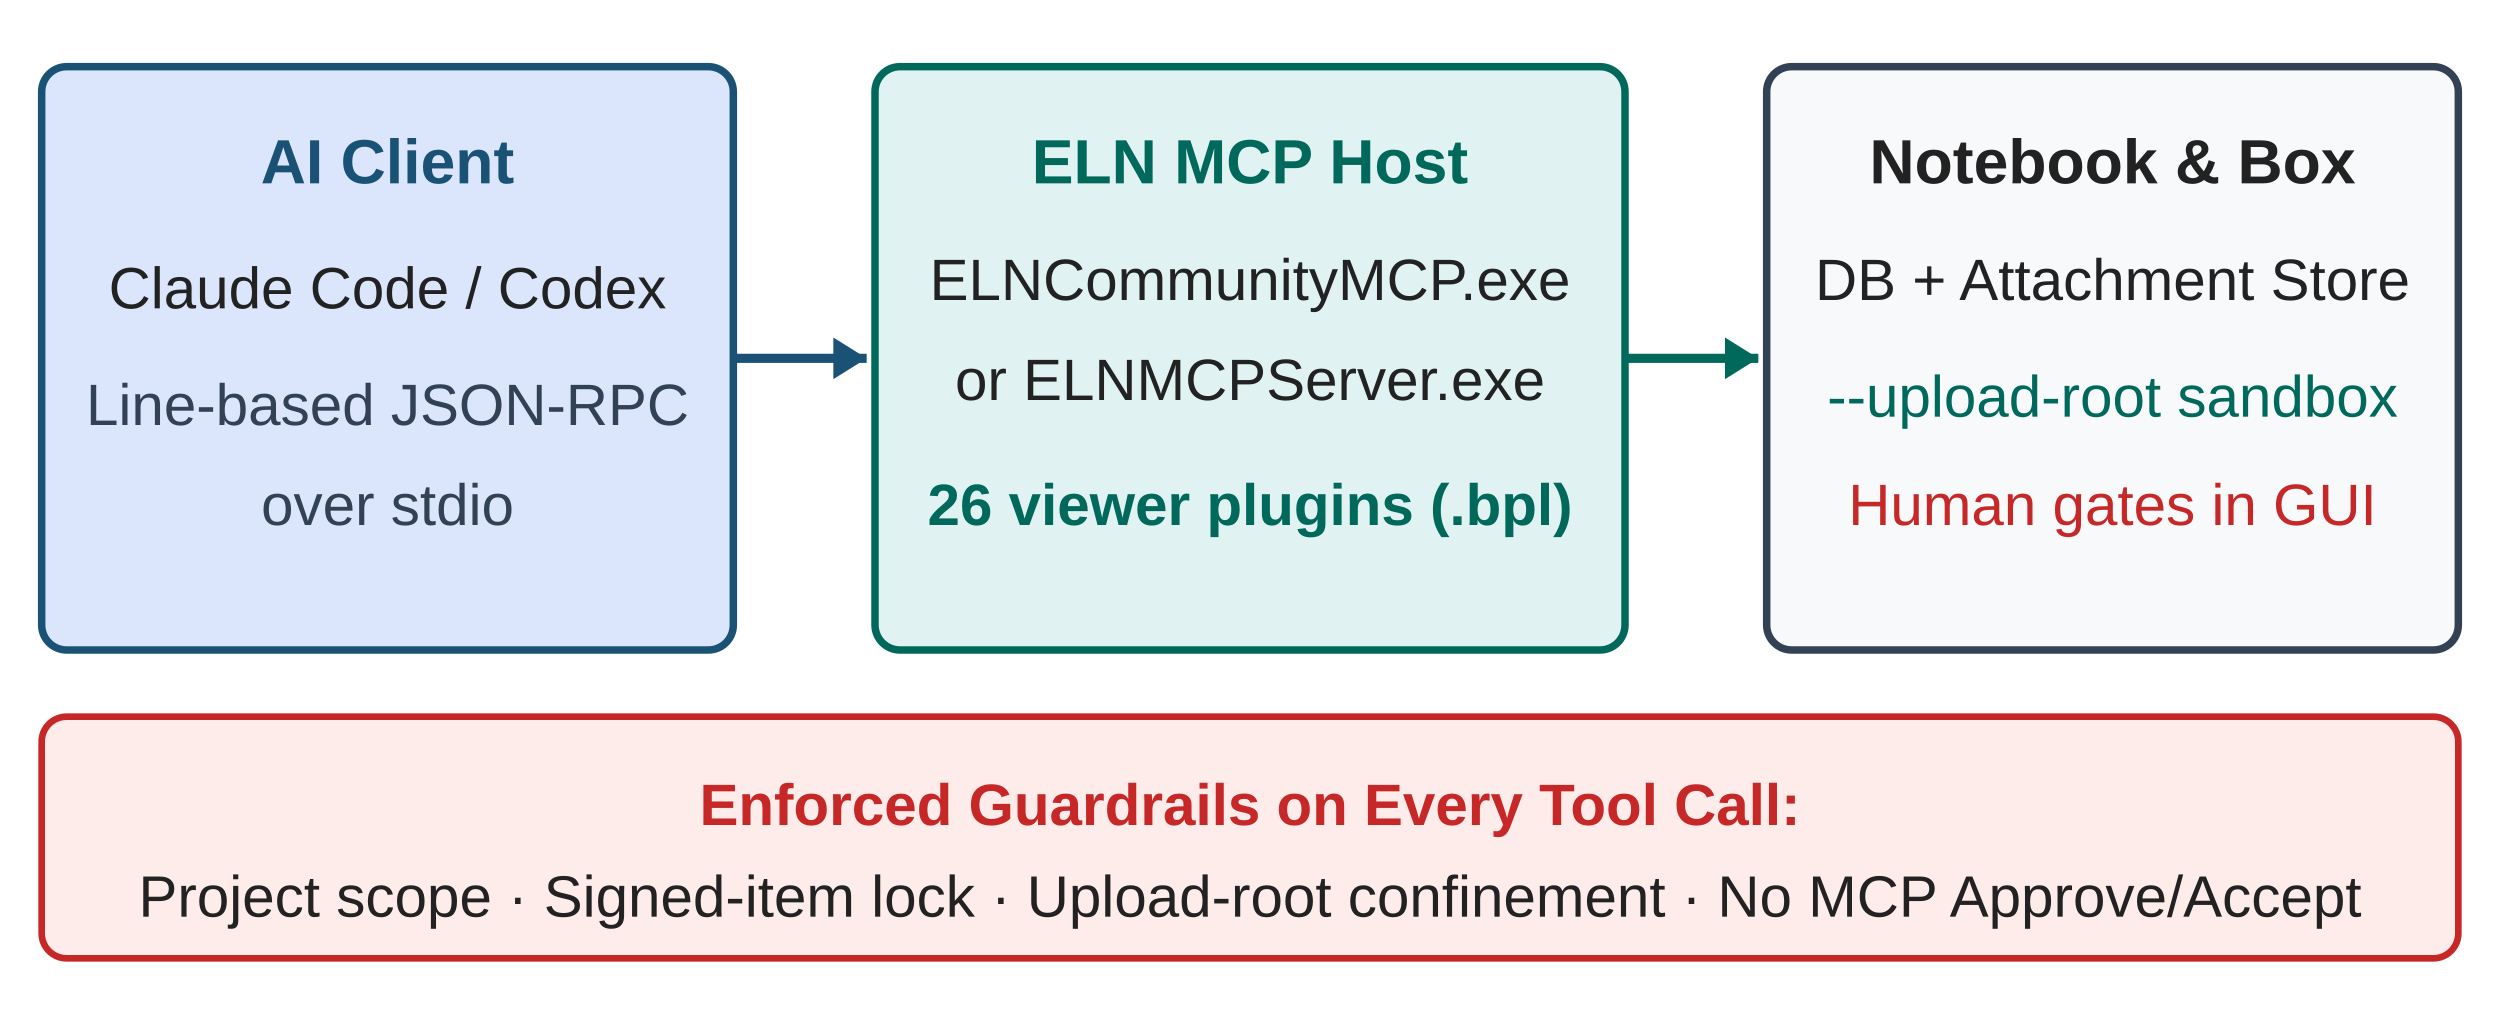
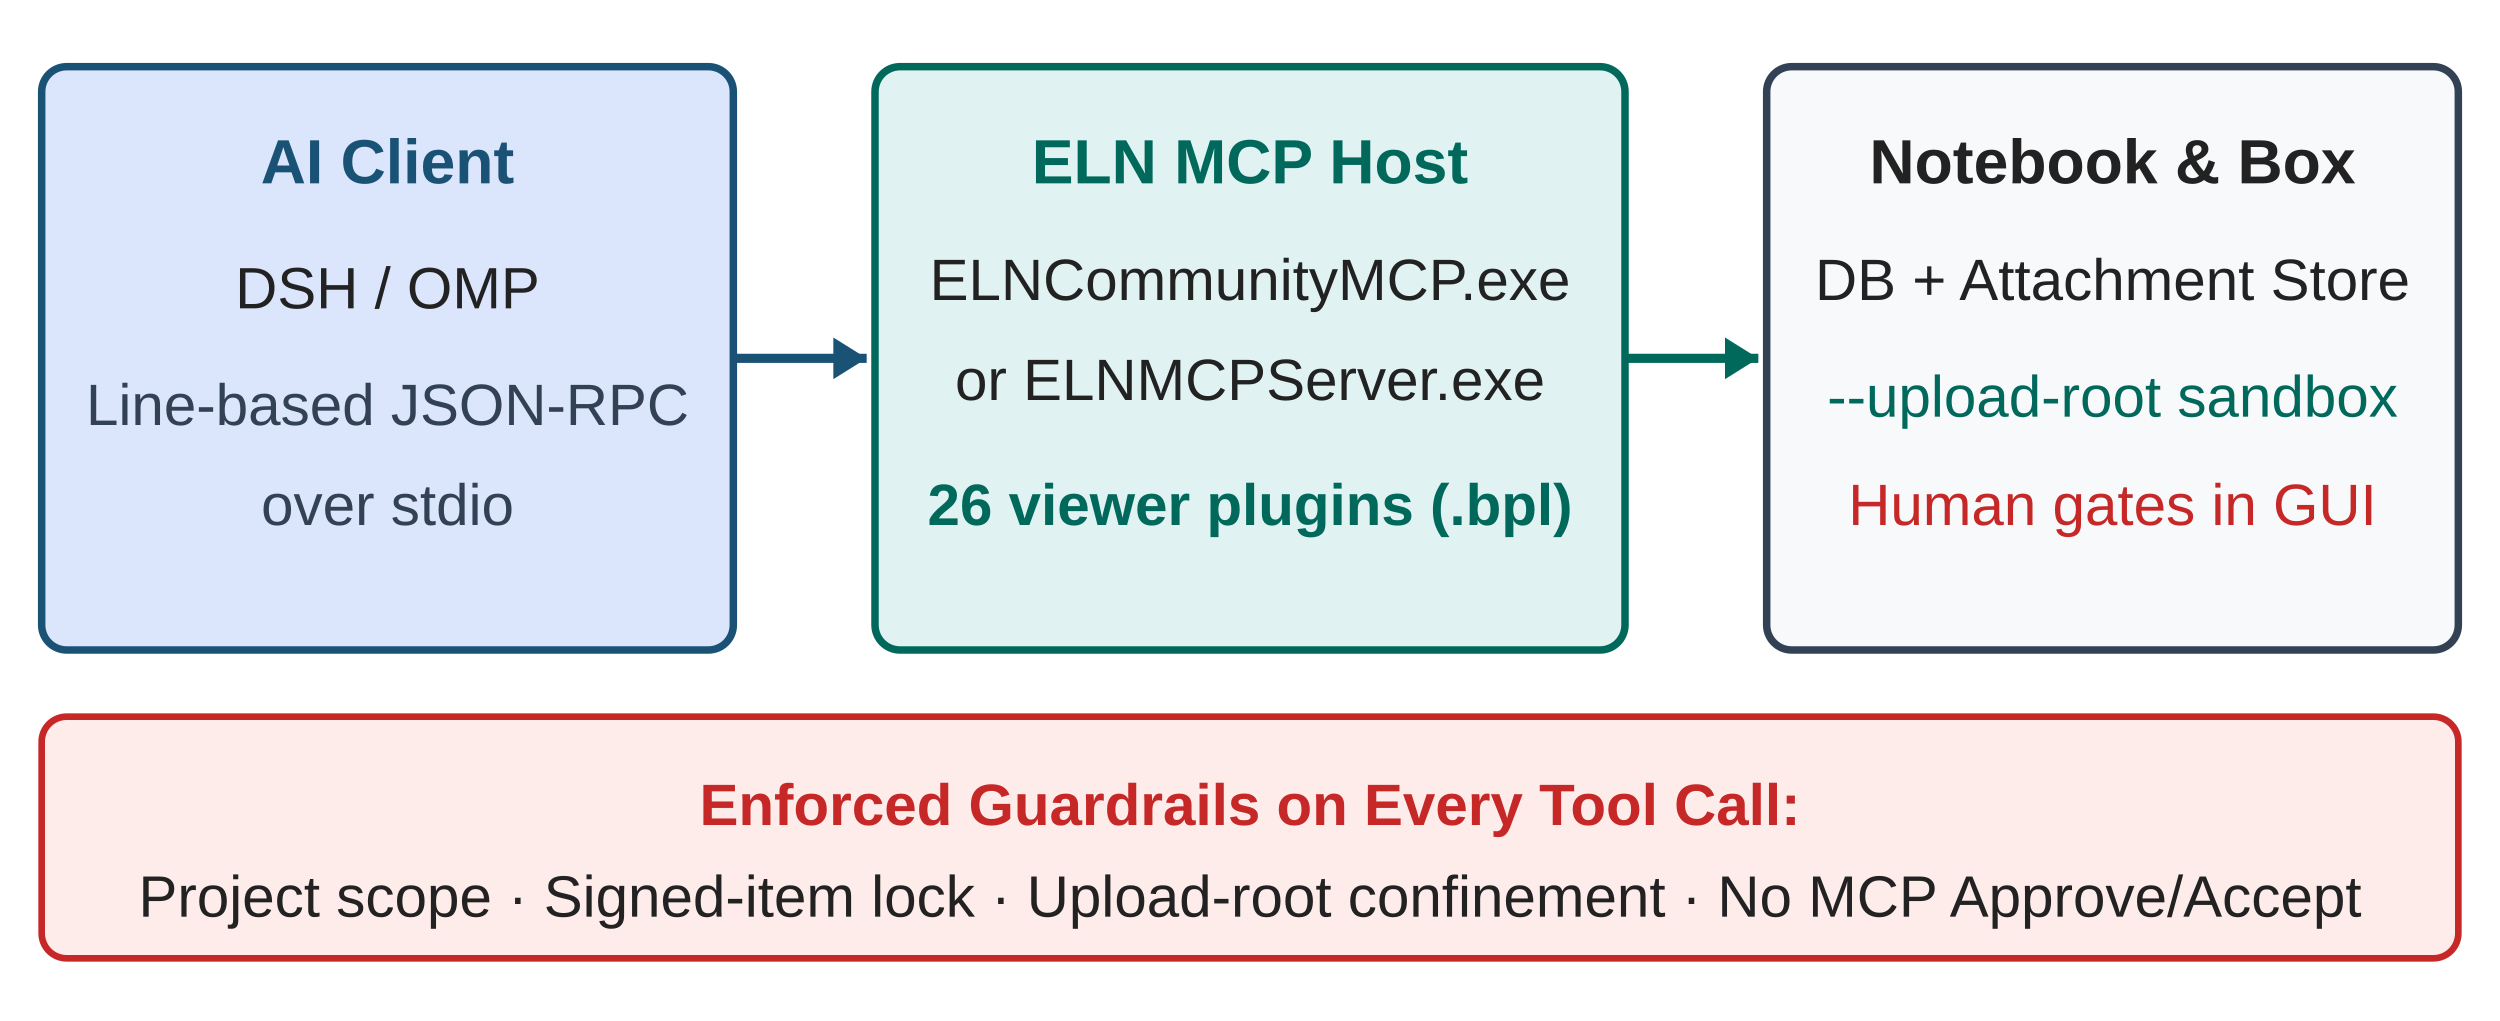
<svg xmlns="http://www.w3.org/2000/svg" viewBox="0 0 600 245" font-family="Segoe UI, Arial, sans-serif">
  <rect x="10" y="16" width="166" height="140" rx="6" fill="#dbe5fb" stroke="#1a5276" stroke-width="1.8" />
  <text x="93" y="44" text-anchor="middle" font-size="15" font-weight="700" fill="#1a5276">AI Client</text>
-   <text x="93" y="74" text-anchor="middle" font-size="14" fill="#222">Claude Code / Codex</text>
+   <text x="93" y="74" text-anchor="middle" font-size="14" fill="#222">DSH / OMP</text>
  <text x="93" y="102" text-anchor="middle" font-size="14" fill="#334155">Line-based JSON-RPC</text>
  <text x="93" y="126" text-anchor="middle" font-size="14" fill="#334155">over stdio</text>
  <line x1="176" y1="86" x2="208" y2="86" stroke="#1a5276" stroke-width="2.2" />
  <polygon points="208,86 200,81 200,91" fill="#1a5276" />
  <rect x="210" y="16" width="180" height="140" rx="6" fill="#e0f2f1" stroke="#00695c" stroke-width="1.8" />
  <text x="300" y="44" text-anchor="middle" font-size="15" font-weight="700" fill="#00695c">ELN MCP Host</text>
  <text x="300" y="72" text-anchor="middle" font-size="14" fill="#222">ELNCommunityMCP.exe</text>
  <text x="300" y="96" text-anchor="middle" font-size="14" fill="#222">or ELNMCPServer.exe</text>
  <text x="300" y="126" text-anchor="middle" font-size="14" font-weight="600" fill="#00695c">26 viewer plugins (.bpl)</text>
  <line x1="390" y1="86" x2="422" y2="86" stroke="#00695c" stroke-width="2.2" />
  <polygon points="422,86 414,81 414,91" fill="#00695c" />
  <rect x="424" y="16" width="166" height="140" rx="6" fill="#f7f9fb" stroke="#334155" stroke-width="1.8" />
  <text x="507" y="44" text-anchor="middle" font-size="15" font-weight="700" fill="#222">Notebook &amp; Box</text>
  <text x="507" y="72" text-anchor="middle" font-size="14" fill="#222">DB + Attachment Store</text>
  <text x="507" y="100" text-anchor="middle" font-size="14" fill="#00695c">--upload-root sandbox</text>
  <text x="507" y="126" text-anchor="middle" font-size="14" fill="#c62828">Human gates in GUI</text>
  <rect x="10" y="172" width="580" height="58" rx="6" fill="#fdecea" stroke="#c62828" stroke-width="1.6" />
  <text x="300" y="198" text-anchor="middle" font-size="14" font-weight="700" fill="#c62828">Enforced Guardrails on Every Tool Call:</text>
  <text x="300" y="220" text-anchor="middle" font-size="14" fill="#222">Project scope · Signed-item lock · Upload-root confinement · No MCP Approve/Accept</text>
</svg>
